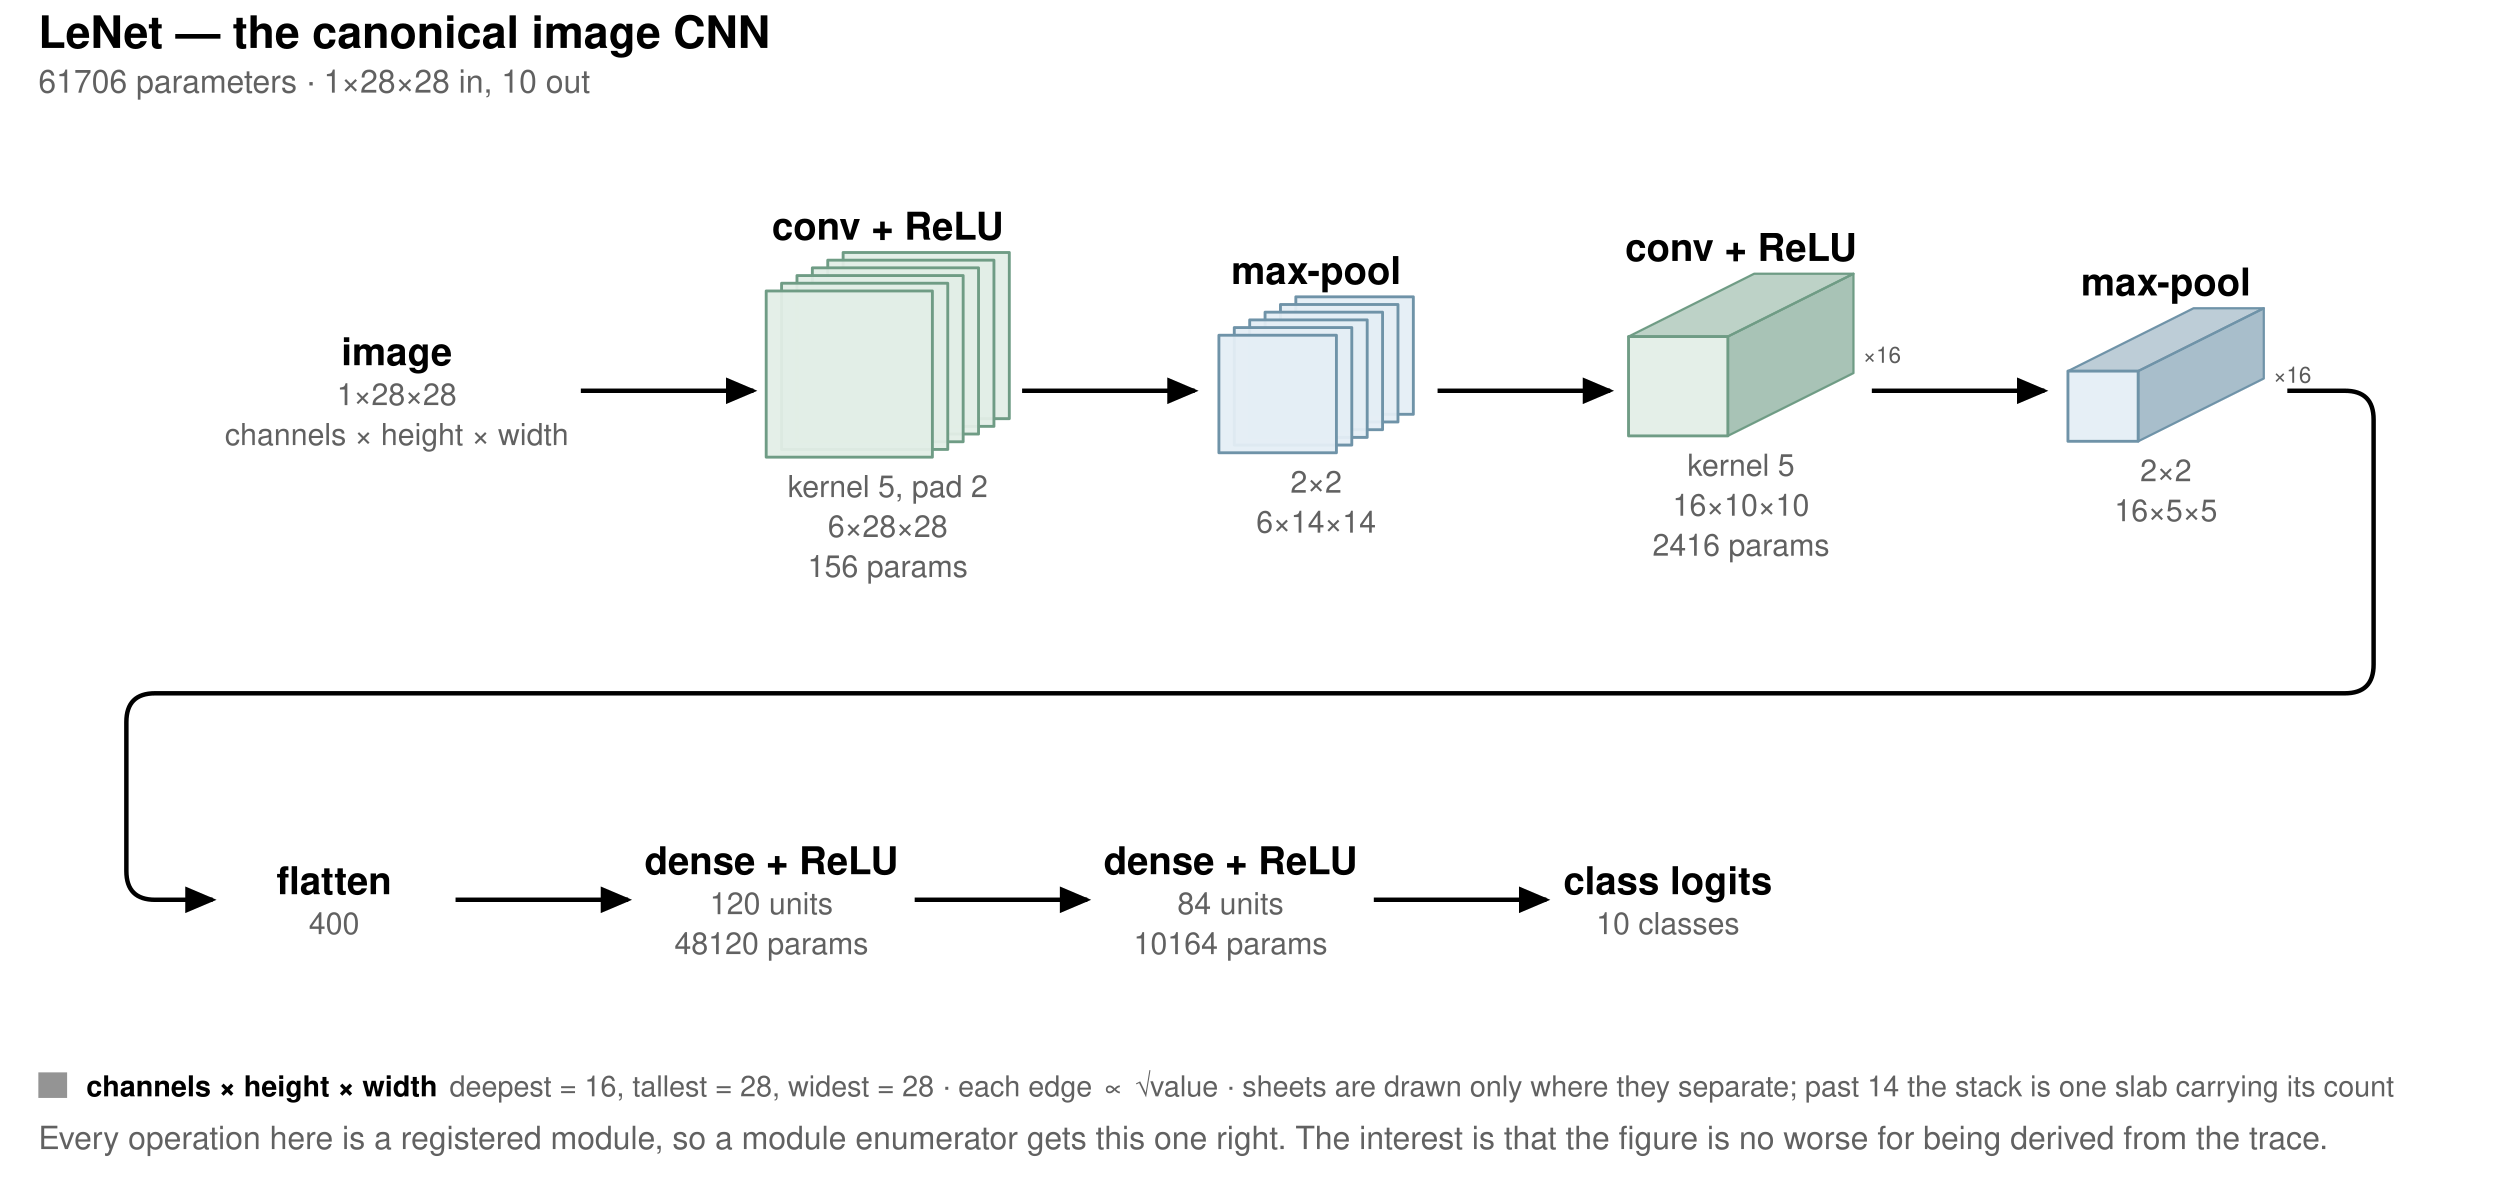
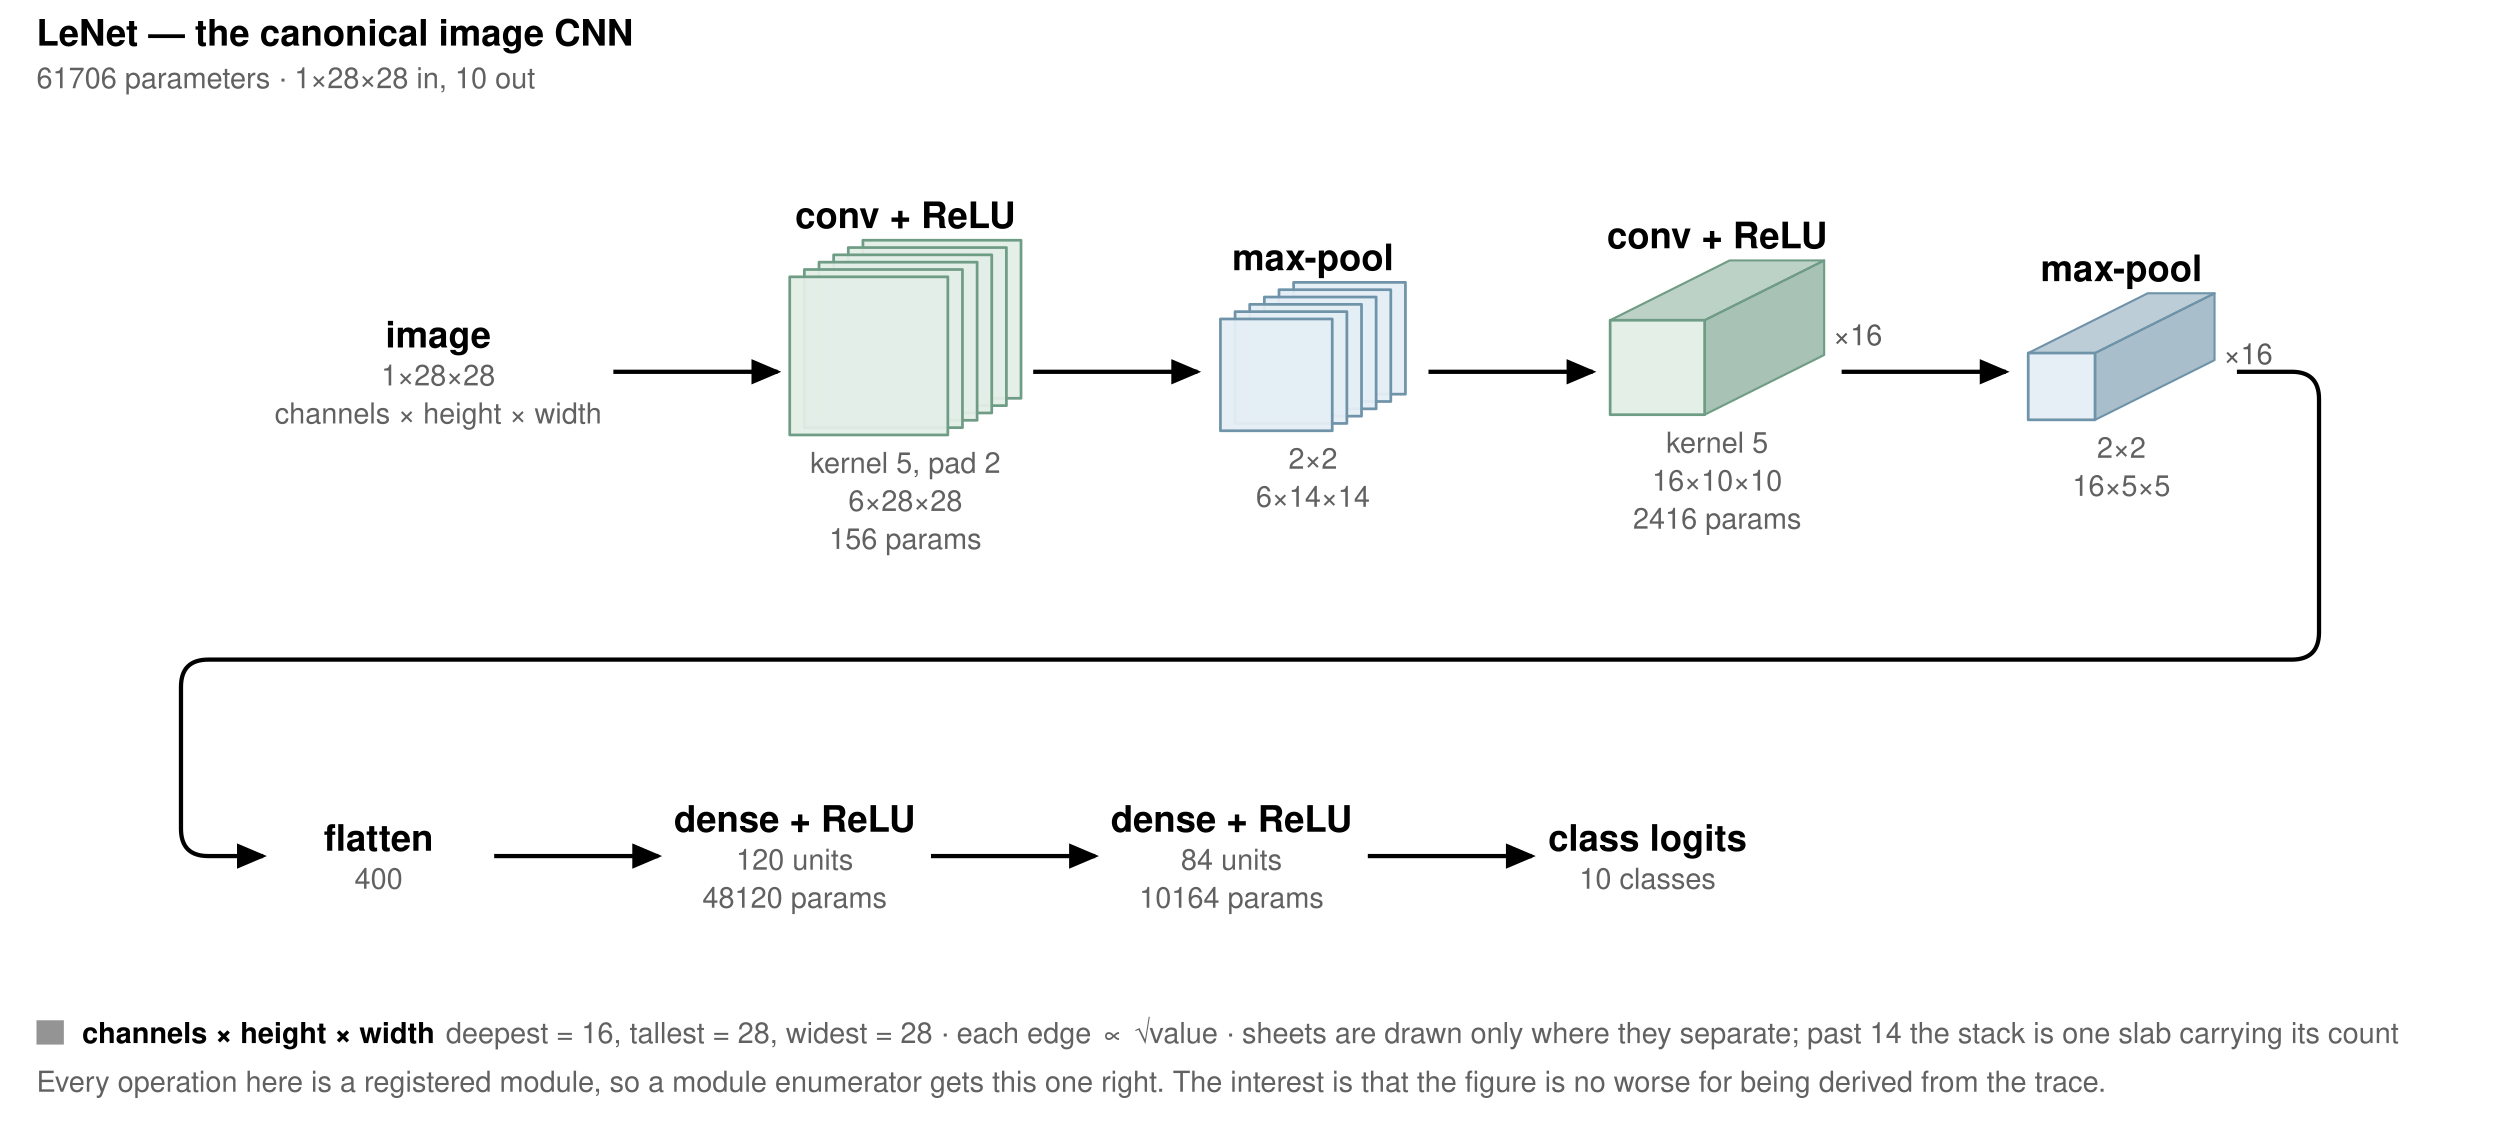
- <svg xmlns="http://www.w3.org/2000/svg" class="draughtsman" role="img" aria-label="LeNet — the canonical image CNN" viewBox="0 0 782.24 370.54" width="782.24" height="370.54">
+ <svg xmlns="http://www.w3.org/2000/svg" class="draughtsman" role="img" aria-label="LeNet — the canonical image CNN" viewBox="0 0 822.19 370.54" width="822.19" height="370.54">
  <defs>
    <marker id="ds-arrow" viewBox="0 0 8 8" refX="7" refY="4" markerWidth="7" markerHeight="7" orient="auto-start-reverse">
      <path d="M0 0.6 L8 4 L0 7.4 Z" style="fill:currentColor" />
    </marker>
  </defs>
-   <text class="ds-title" x="12" y="15" style="font-family:Helvetica Neue, Helvetica, Arial, sans-serif;font-size:14px;font-weight:600;fill:currentColor">LeNet — the canonical image CNN</text>
-   <text class="ds-subtitle" x="12" y="29" style="font-family:Helvetica Neue, Helvetica, Arial, sans-serif;font-size:10px;fill:currentColor;opacity:0.62">61706 parameters · 1×28×28 in, 10 out</text>
-   <g class="ds-body" transform="translate(23.54 36)">
+   <text class="ds-title" x="12" y="15" style="font-family:Helvetica Neue, Helvetica, Arial, sans-serif;font-size:12.0px;font-weight:600;fill:currentColor">LeNet — the canonical image CNN</text>
+   <text class="ds-subtitle" x="12" y="29" style="font-family:Helvetica Neue, Helvetica, Arial, sans-serif;font-size:9.5px;fill:currentColor;opacity:0.62">61706 parameters · 1×28×28 in, 10 out</text>
+   <g class="ds-body" transform="translate(43.52 36)">
    <path class="ds-edge ds-edge-solid" data-from="image" data-to="conv1" d="M158.2 86.27 C185.2 86.27 185.2 86.27 212.2 86.27" style="fill:none;stroke:currentColor;stroke-width:1.4" marker-end="url(#ds-arrow)" />
    <path class="ds-edge ds-edge-solid" data-from="conv1" data-to="pool1" d="M296.27 86.27 C323.27 86.27 323.27 86.27 350.27 86.27" style="fill:none;stroke:currentColor;stroke-width:1.4" marker-end="url(#ds-arrow)" />
    <path class="ds-edge ds-edge-solid" data-from="pool1" data-to="conv2" d="M426.27 86.27 C453.27 86.27 453.27 86.27 480.27 86.27" style="fill:none;stroke:currentColor;stroke-width:1.4" marker-end="url(#ds-arrow)" />
    <path class="ds-edge ds-edge-solid" data-from="conv2" data-to="pool2" d="M562.15 86.27 C589.15 86.27 589.15 86.27 616.15 86.27" style="fill:none;stroke:currentColor;stroke-width:1.4" marker-end="url(#ds-arrow)" />
    <path class="ds-edge ds-edge-solid" data-from="pool2" data-to="flatten" d="M692.15 86.27 L710.15 86.27 Q719.15 86.27 719.15 95.27 L719.15 171.93 Q719.15 180.93 710.15 180.93 L25 180.93 Q16 180.93 16 189.93 L16 236.54 Q16 245.54 25 245.54 L43 245.54" style="fill:none;stroke:currentColor;stroke-width:1.4" marker-end="url(#ds-arrow)" />
    <path class="ds-edge ds-edge-solid" data-from="flatten" data-to="fc1" d="M119 245.54 C146 245.54 146 245.54 173 245.54" style="fill:none;stroke:currentColor;stroke-width:1.4" marker-end="url(#ds-arrow)" />
    <path class="ds-edge ds-edge-solid" data-from="fc1" data-to="fc2" d="M262.66 245.54 C289.66 245.54 289.66 245.54 316.66 245.54" style="fill:none;stroke:currentColor;stroke-width:1.4" marker-end="url(#ds-arrow)" />
    <path class="ds-edge ds-edge-solid" data-from="fc2" data-to="logits" d="M406.32 245.54 C433.32 245.54 433.32 245.54 460.32 245.54" style="fill:none;stroke:currentColor;stroke-width:1.4" marker-end="url(#ds-arrow)" />
    <g class="ds-stage ds-bare ds-kind-input" data-stage="image" data-box="43 57.27 115.2 58">
      <text x="100.6" y="78.27" text-anchor="middle" style="font-family:Helvetica Neue, Helvetica, Arial, sans-serif;font-size:12.0px;font-weight:600;fill:currentColor">image</text>
      <text x="100.6" y="90.77" text-anchor="middle" style="font-family:Helvetica Neue, Helvetica, Arial, sans-serif;font-size:9.5px;fill:currentColor;opacity:0.62">1×28×28</text>
      <text x="100.6" y="103.27" text-anchor="middle" style="font-family:Helvetica Neue, Helvetica, Arial, sans-serif;font-size:9.5px;fill:currentColor;opacity:0.62">channels × height × width</text>
    </g>
    <g class="ds-stage ds-bare ds-kind-conv" data-stage="conv1" data-box="212.2 16 84.07 140.54">
      <rect class="ds-sheet" x="240.27" y="43" width="52" height="52" style="fill:#e2eee7;fill-opacity:0.94;stroke:#6f9c85;stroke-width:0.9;stroke-linejoin:round" />
      <rect class="ds-sheet" x="235.46" y="45.41" width="52" height="52" style="fill:#e2eee7;fill-opacity:0.94;stroke:#6f9c85;stroke-width:0.9;stroke-linejoin:round" />
      <rect class="ds-sheet" x="230.64" y="47.81" width="52" height="52" style="fill:#e2eee7;fill-opacity:0.94;stroke:#6f9c85;stroke-width:0.9;stroke-linejoin:round" />
      <rect class="ds-sheet" x="225.83" y="50.22" width="52" height="52" style="fill:#e2eee7;fill-opacity:0.94;stroke:#6f9c85;stroke-width:0.9;stroke-linejoin:round" />
      <rect class="ds-sheet" x="221.01" y="52.63" width="52" height="52" style="fill:#e2eee7;fill-opacity:0.94;stroke:#6f9c85;stroke-width:0.9;stroke-linejoin:round" />
      <rect class="ds-sheet" x="216.2" y="55.04" width="52" height="52" style="fill:#e2eee7;fill-opacity:0.94;stroke:#6f9c85;stroke-width:0.9;stroke-linejoin:round" />
      <text x="254.23" y="39" text-anchor="middle" style="font-family:Helvetica Neue, Helvetica, Arial, sans-serif;font-size:12.0px;font-weight:600;fill:currentColor">conv + ReLU</text>
      <text x="254.23" y="119.54" text-anchor="middle" style="font-family:Helvetica Neue, Helvetica, Arial, sans-serif;font-size:9.5px;fill:currentColor;opacity:0.62">kernel 5, pad 2</text>
      <text x="254.23" y="132.04" text-anchor="middle" style="font-family:Helvetica Neue, Helvetica, Arial, sans-serif;font-size:9.5px;fill:currentColor;opacity:0.62">6×28×28</text>
      <text x="254.23" y="144.54" text-anchor="middle" style="font-family:Helvetica Neue, Helvetica, Arial, sans-serif;font-size:9.5px;fill:currentColor;opacity:0.62">156 params</text>
    </g>
    <g class="ds-stage ds-bare ds-kind-pool" data-stage="pool1" data-box="350.27 29.87 76 112.81">
      <rect class="ds-sheet" x="381.92" y="56.87" width="36.77" height="36.77" style="fill:#e4eef5;fill-opacity:0.94;stroke:#6f93a8;stroke-width:0.9;stroke-linejoin:round" />
      <rect class="ds-sheet" x="377.11" y="59.27" width="36.77" height="36.77" style="fill:#e4eef5;fill-opacity:0.94;stroke:#6f93a8;stroke-width:0.9;stroke-linejoin:round" />
      <rect class="ds-sheet" x="372.29" y="61.68" width="36.77" height="36.77" style="fill:#e4eef5;fill-opacity:0.94;stroke:#6f93a8;stroke-width:0.9;stroke-linejoin:round" />
      <rect class="ds-sheet" x="367.48" y="64.09" width="36.77" height="36.77" style="fill:#e4eef5;fill-opacity:0.94;stroke:#6f93a8;stroke-width:0.9;stroke-linejoin:round" />
      <rect class="ds-sheet" x="362.66" y="66.49" width="36.77" height="36.77" style="fill:#e4eef5;fill-opacity:0.94;stroke:#6f93a8;stroke-width:0.9;stroke-linejoin:round" />
      <rect class="ds-sheet" x="357.85" y="68.9" width="36.77" height="36.77" style="fill:#e4eef5;fill-opacity:0.94;stroke:#6f93a8;stroke-width:0.9;stroke-linejoin:round" />
      <text x="388.27" y="52.87" text-anchor="middle" style="font-family:Helvetica Neue, Helvetica, Arial, sans-serif;font-size:12.0px;font-weight:600;fill:currentColor">max-pool</text>
      <text x="388.27" y="118.17" text-anchor="middle" style="font-family:Helvetica Neue, Helvetica, Arial, sans-serif;font-size:9.5px;fill:currentColor;opacity:0.62">2×2</text>
      <text x="388.27" y="130.67" text-anchor="middle" style="font-family:Helvetica Neue, Helvetica, Arial, sans-serif;font-size:9.5px;fill:currentColor;opacity:0.62">6×14×14</text>
    </g>
    <g class="ds-stage ds-bare ds-kind-conv" data-stage="conv2" data-box="480.27 22.65 81.88 127.23">
      <polygon class="ds-sheet ds-sheet-top" points="486.02,69.31 525.32,49.65 556.4,49.65 517.09,69.31" style="fill:#6f9c85;fill-opacity:0.46;stroke:#6f9c85;stroke-width:0.7;stroke-linejoin:round" />
      <polygon class="ds-sheet ds-sheet-side" points="517.09,69.31 556.4,49.65 556.4,80.73 517.09,100.38" style="fill:#6f9c85;fill-opacity:0.60;stroke:#6f9c85;stroke-width:0.7;stroke-linejoin:round" />
      <rect class="ds-sheet" x="486.02" y="69.31" width="31.08" height="31.08" style="fill:#e2eee7;fill-opacity:0.94;stroke:#6f9c85;stroke-width:0.9;stroke-linejoin:round" />
-       <text x="559.4" y="77.52" style="font-family:Helvetica Neue, Helvetica, Arial, sans-serif;font-size:7.0px;fill:#5b5b5b">×16</text>
+       <text x="559.4" y="77.52" style="font-family:Helvetica Neue, Helvetica, Arial, sans-serif;font-size:9.5px;fill:#5b5b5b">×16</text>
      <text x="521.21" y="45.65" text-anchor="middle" style="font-family:Helvetica Neue, Helvetica, Arial, sans-serif;font-size:12.0px;font-weight:600;fill:currentColor">conv + ReLU</text>
      <text x="521.21" y="112.88" text-anchor="middle" style="font-family:Helvetica Neue, Helvetica, Arial, sans-serif;font-size:9.5px;fill:currentColor;opacity:0.62">kernel 5</text>
      <text x="521.21" y="125.38" text-anchor="middle" style="font-family:Helvetica Neue, Helvetica, Arial, sans-serif;font-size:9.5px;fill:currentColor;opacity:0.62">16×10×10</text>
      <text x="521.21" y="137.88" text-anchor="middle" style="font-family:Helvetica Neue, Helvetica, Arial, sans-serif;font-size:9.5px;fill:currentColor;opacity:0.62">2416 params</text>
    </g>
    <g class="ds-stage ds-bare ds-kind-pool" data-stage="pool2" data-box="616.15 33.45 76 105.63">
      <polygon class="ds-sheet ds-sheet-top" points="623.51,80.11 662.81,60.45 684.79,60.45 645.48,80.11" style="fill:#6f93a8;fill-opacity:0.46;stroke:#6f93a8;stroke-width:0.7;stroke-linejoin:round" />
      <polygon class="ds-sheet ds-sheet-side" points="645.48,80.11 684.79,60.45 684.79,82.43 645.48,102.08" style="fill:#6f93a8;fill-opacity:0.60;stroke:#6f93a8;stroke-width:0.7;stroke-linejoin:round" />
      <rect class="ds-sheet" x="623.51" y="80.11" width="21.97" height="21.97" style="fill:#e4eef5;fill-opacity:0.94;stroke:#6f93a8;stroke-width:0.9;stroke-linejoin:round" />
-       <text x="687.79" y="83.77" style="font-family:Helvetica Neue, Helvetica, Arial, sans-serif;font-size:7.0px;fill:#5b5b5b">×16</text>
+       <text x="687.79" y="83.77" style="font-family:Helvetica Neue, Helvetica, Arial, sans-serif;font-size:9.5px;fill:#5b5b5b">×16</text>
      <text x="654.15" y="56.45" text-anchor="middle" style="font-family:Helvetica Neue, Helvetica, Arial, sans-serif;font-size:12.0px;font-weight:600;fill:currentColor">max-pool</text>
      <text x="654.15" y="114.58" text-anchor="middle" style="font-family:Helvetica Neue, Helvetica, Arial, sans-serif;font-size:9.5px;fill:currentColor;opacity:0.62">2×2</text>
      <text x="654.15" y="127.08" text-anchor="middle" style="font-family:Helvetica Neue, Helvetica, Arial, sans-serif;font-size:9.5px;fill:currentColor;opacity:0.62">16×5×5</text>
    </g>
    <g class="ds-stage ds-bare ds-kind-op" data-stage="flatten" data-box="43 222.79 76 45.5">
      <text x="81" y="243.79" text-anchor="middle" style="font-family:Helvetica Neue, Helvetica, Arial, sans-serif;font-size:12.0px;font-weight:600;fill:currentColor">flatten</text>
      <text x="81" y="256.29" text-anchor="middle" style="font-family:Helvetica Neue, Helvetica, Arial, sans-serif;font-size:9.5px;fill:currentColor;opacity:0.62">400</text>
    </g>
    <g class="ds-stage ds-bare ds-kind-stack" data-stage="fc1" data-box="173 216.54 89.66 58">
      <text x="217.83" y="237.54" text-anchor="middle" style="font-family:Helvetica Neue, Helvetica, Arial, sans-serif;font-size:12.0px;font-weight:600;fill:currentColor">dense + ReLU</text>
      <text x="217.83" y="250.04" text-anchor="middle" style="font-family:Helvetica Neue, Helvetica, Arial, sans-serif;font-size:9.5px;fill:currentColor;opacity:0.62">120 units</text>
      <text x="217.83" y="262.54" text-anchor="middle" style="font-family:Helvetica Neue, Helvetica, Arial, sans-serif;font-size:9.5px;fill:currentColor;opacity:0.62">48120 params</text>
    </g>
    <g class="ds-stage ds-bare ds-kind-stack" data-stage="fc2" data-box="316.66 216.54 89.66 58">
      <text x="361.49" y="237.54" text-anchor="middle" style="font-family:Helvetica Neue, Helvetica, Arial, sans-serif;font-size:12.0px;font-weight:600;fill:currentColor">dense + ReLU</text>
      <text x="361.49" y="250.04" text-anchor="middle" style="font-family:Helvetica Neue, Helvetica, Arial, sans-serif;font-size:9.5px;fill:currentColor;opacity:0.62">84 units</text>
      <text x="361.49" y="262.54" text-anchor="middle" style="font-family:Helvetica Neue, Helvetica, Arial, sans-serif;font-size:9.5px;fill:currentColor;opacity:0.62">10164 params</text>
    </g>
    <g class="ds-stage ds-bare ds-kind-output" data-stage="logits" data-box="460.32 222.79 76 45.5">
      <text x="498.32" y="243.79" text-anchor="middle" style="font-family:Helvetica Neue, Helvetica, Arial, sans-serif;font-size:12.0px;font-weight:600;fill:currentColor">class logits</text>
      <text x="498.32" y="256.29" text-anchor="middle" style="font-family:Helvetica Neue, Helvetica, Arial, sans-serif;font-size:9.5px;fill:currentColor;opacity:0.62">10 classes</text>
    </g>
  </g>
  <g class="ds-legend">
    <rect class="ds-legend-glyph" x="12" y="335.54" width="9" height="8" style="fill:currentColor;fill-opacity:0.42" />
-     <text class="ds-legend-label" x="27" y="343.04" style="font-family:Helvetica Neue, Helvetica, Arial, sans-serif;font-size:9.0px;font-weight:600;fill:currentColor">channels × height × width</text>
-     <text class="ds-legend-share" x="140.65" y="343.04" style="font-family:Helvetica Neue, Helvetica, Arial, sans-serif;font-size:9.0px;fill:currentColor;opacity:0.62">deepest = 16, tallest = 28, widest = 28 · each edge ∝ √value · sheets are drawn only where they separate; past 14 the stack is one slab carrying its count</text>
+     <text class="ds-legend-label" x="27" y="343.04" style="font-family:Helvetica Neue, Helvetica, Arial, sans-serif;font-size:9.5px;font-weight:600;fill:currentColor">channels × height × width</text>
+     <text class="ds-legend-share" x="146.63" y="343.04" style="font-family:Helvetica Neue, Helvetica, Arial, sans-serif;font-size:9.5px;fill:currentColor;opacity:0.62">deepest = 16, tallest = 28, widest = 28 · each edge ∝ √value · sheets are drawn only where they separate; past 14 the stack is one slab carrying its count</text>
  </g>
-   <text class="ds-caption" x="12" y="359.54" style="font-family:Helvetica Neue, Helvetica, Arial, sans-serif;font-size:10.0px;fill:currentColor;opacity:0.62">Every operation here is a registered module, so a module enumerator gets this one right. The interest is that the figure is no worse for being derived from the trace.</text>
+   <text class="ds-caption" x="12" y="359.04" style="font-family:Helvetica Neue, Helvetica, Arial, sans-serif;font-size:9.5px;fill:currentColor;opacity:0.62">Every operation here is a registered module, so a module enumerator gets this one right. The interest is that the figure is no worse for being derived from the trace.</text>
</svg>
